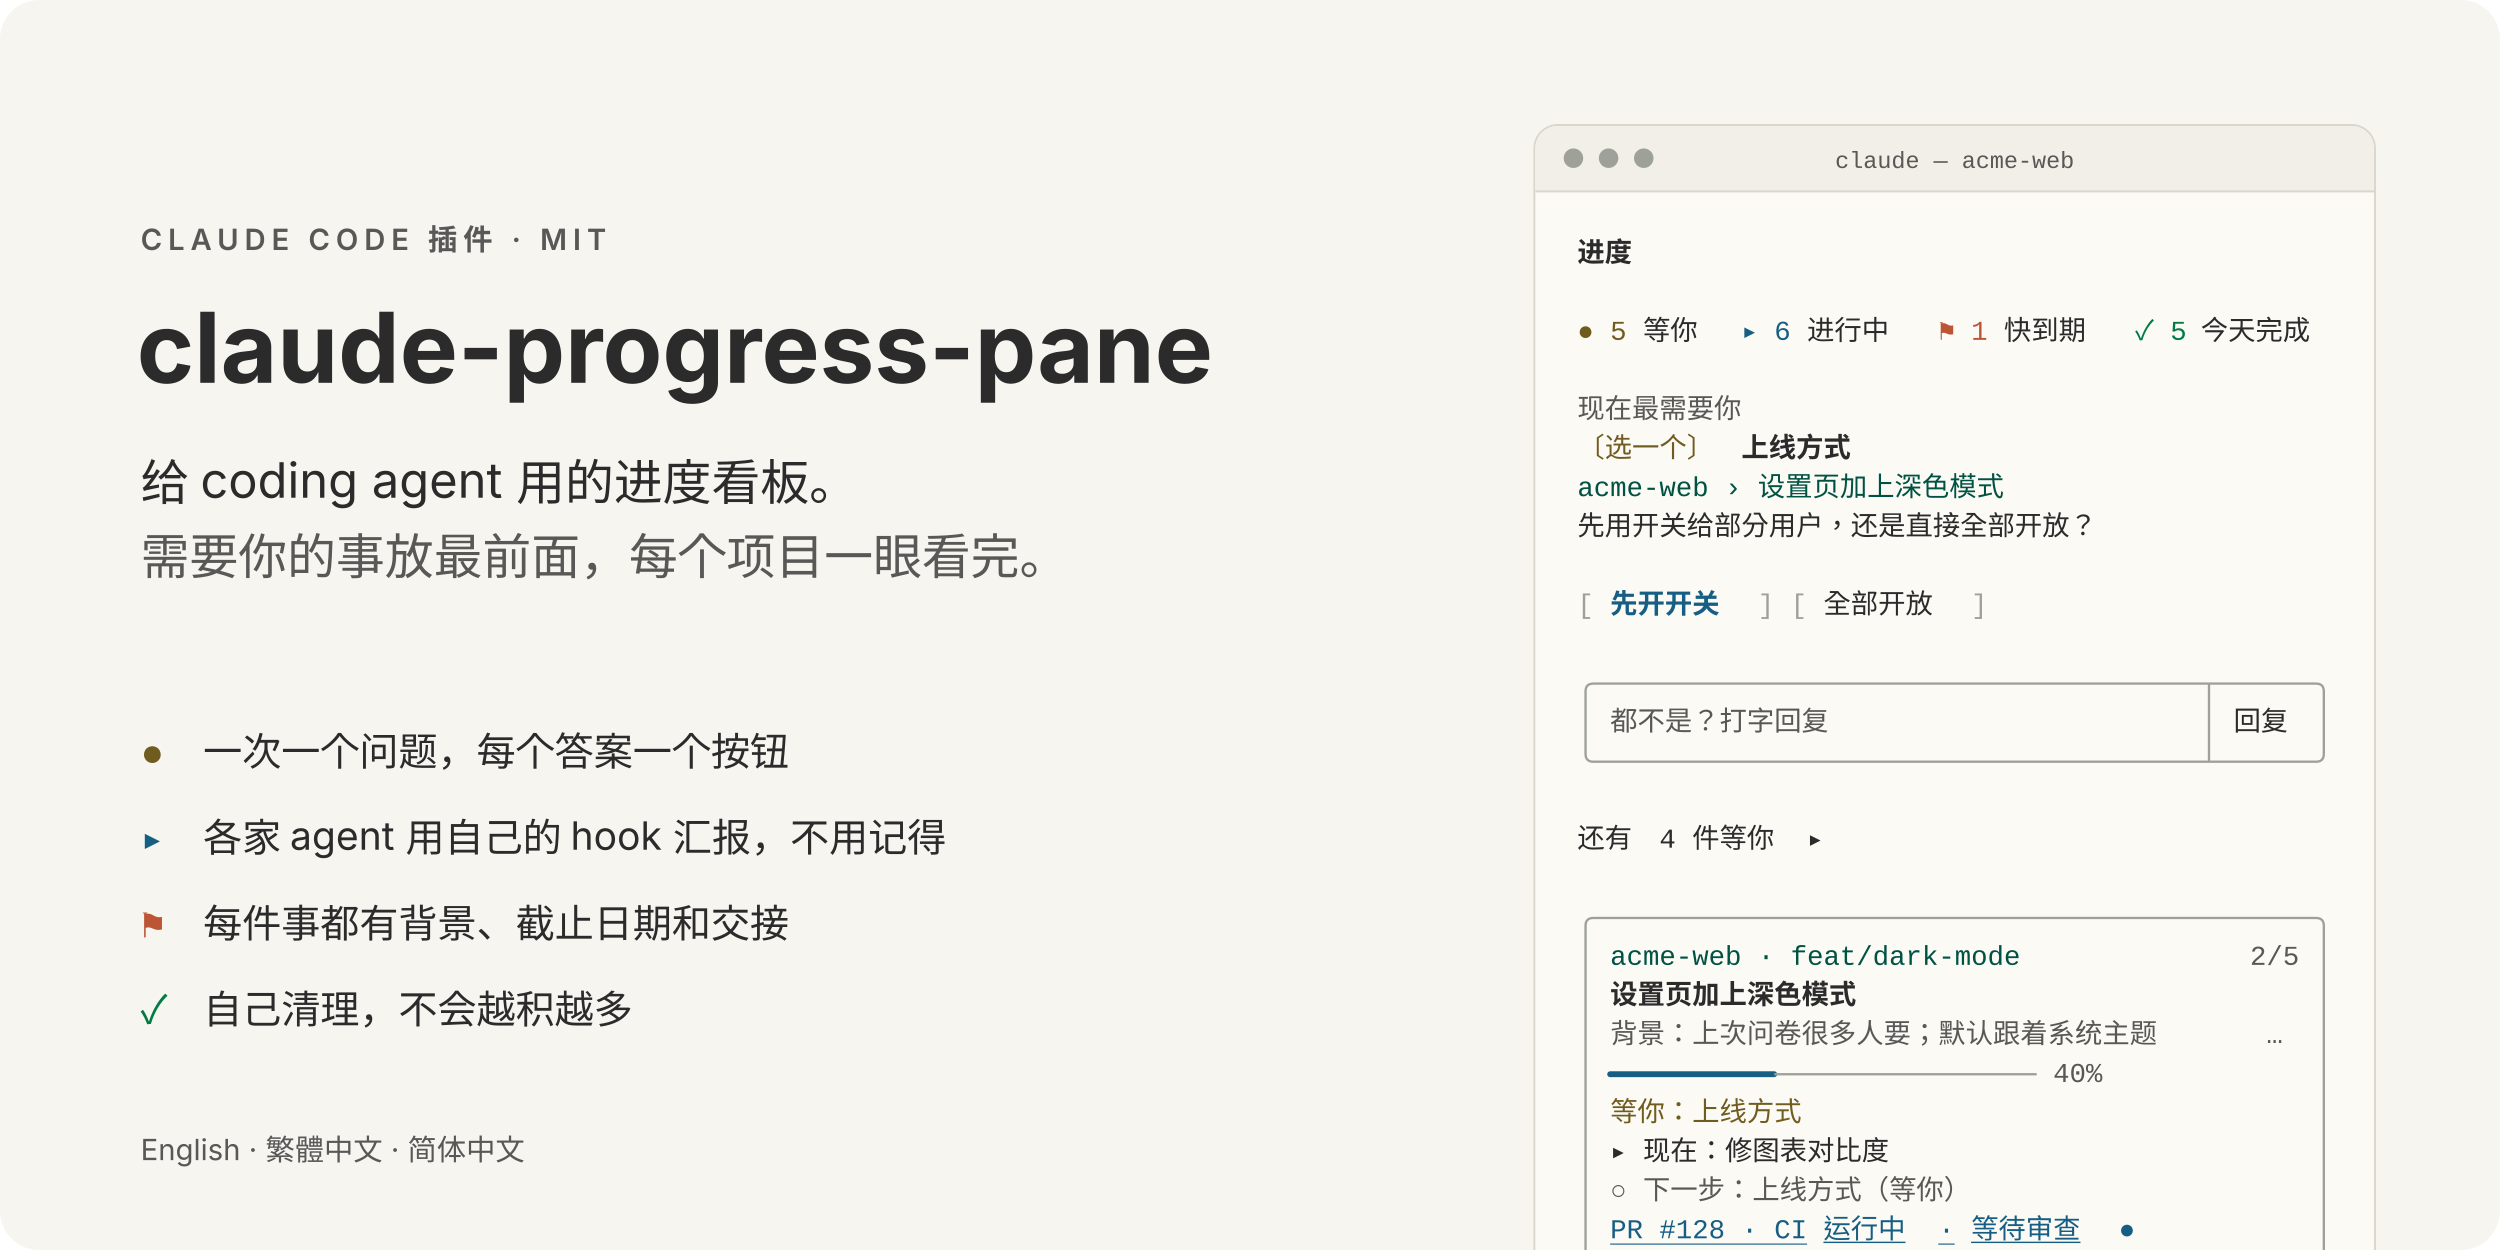
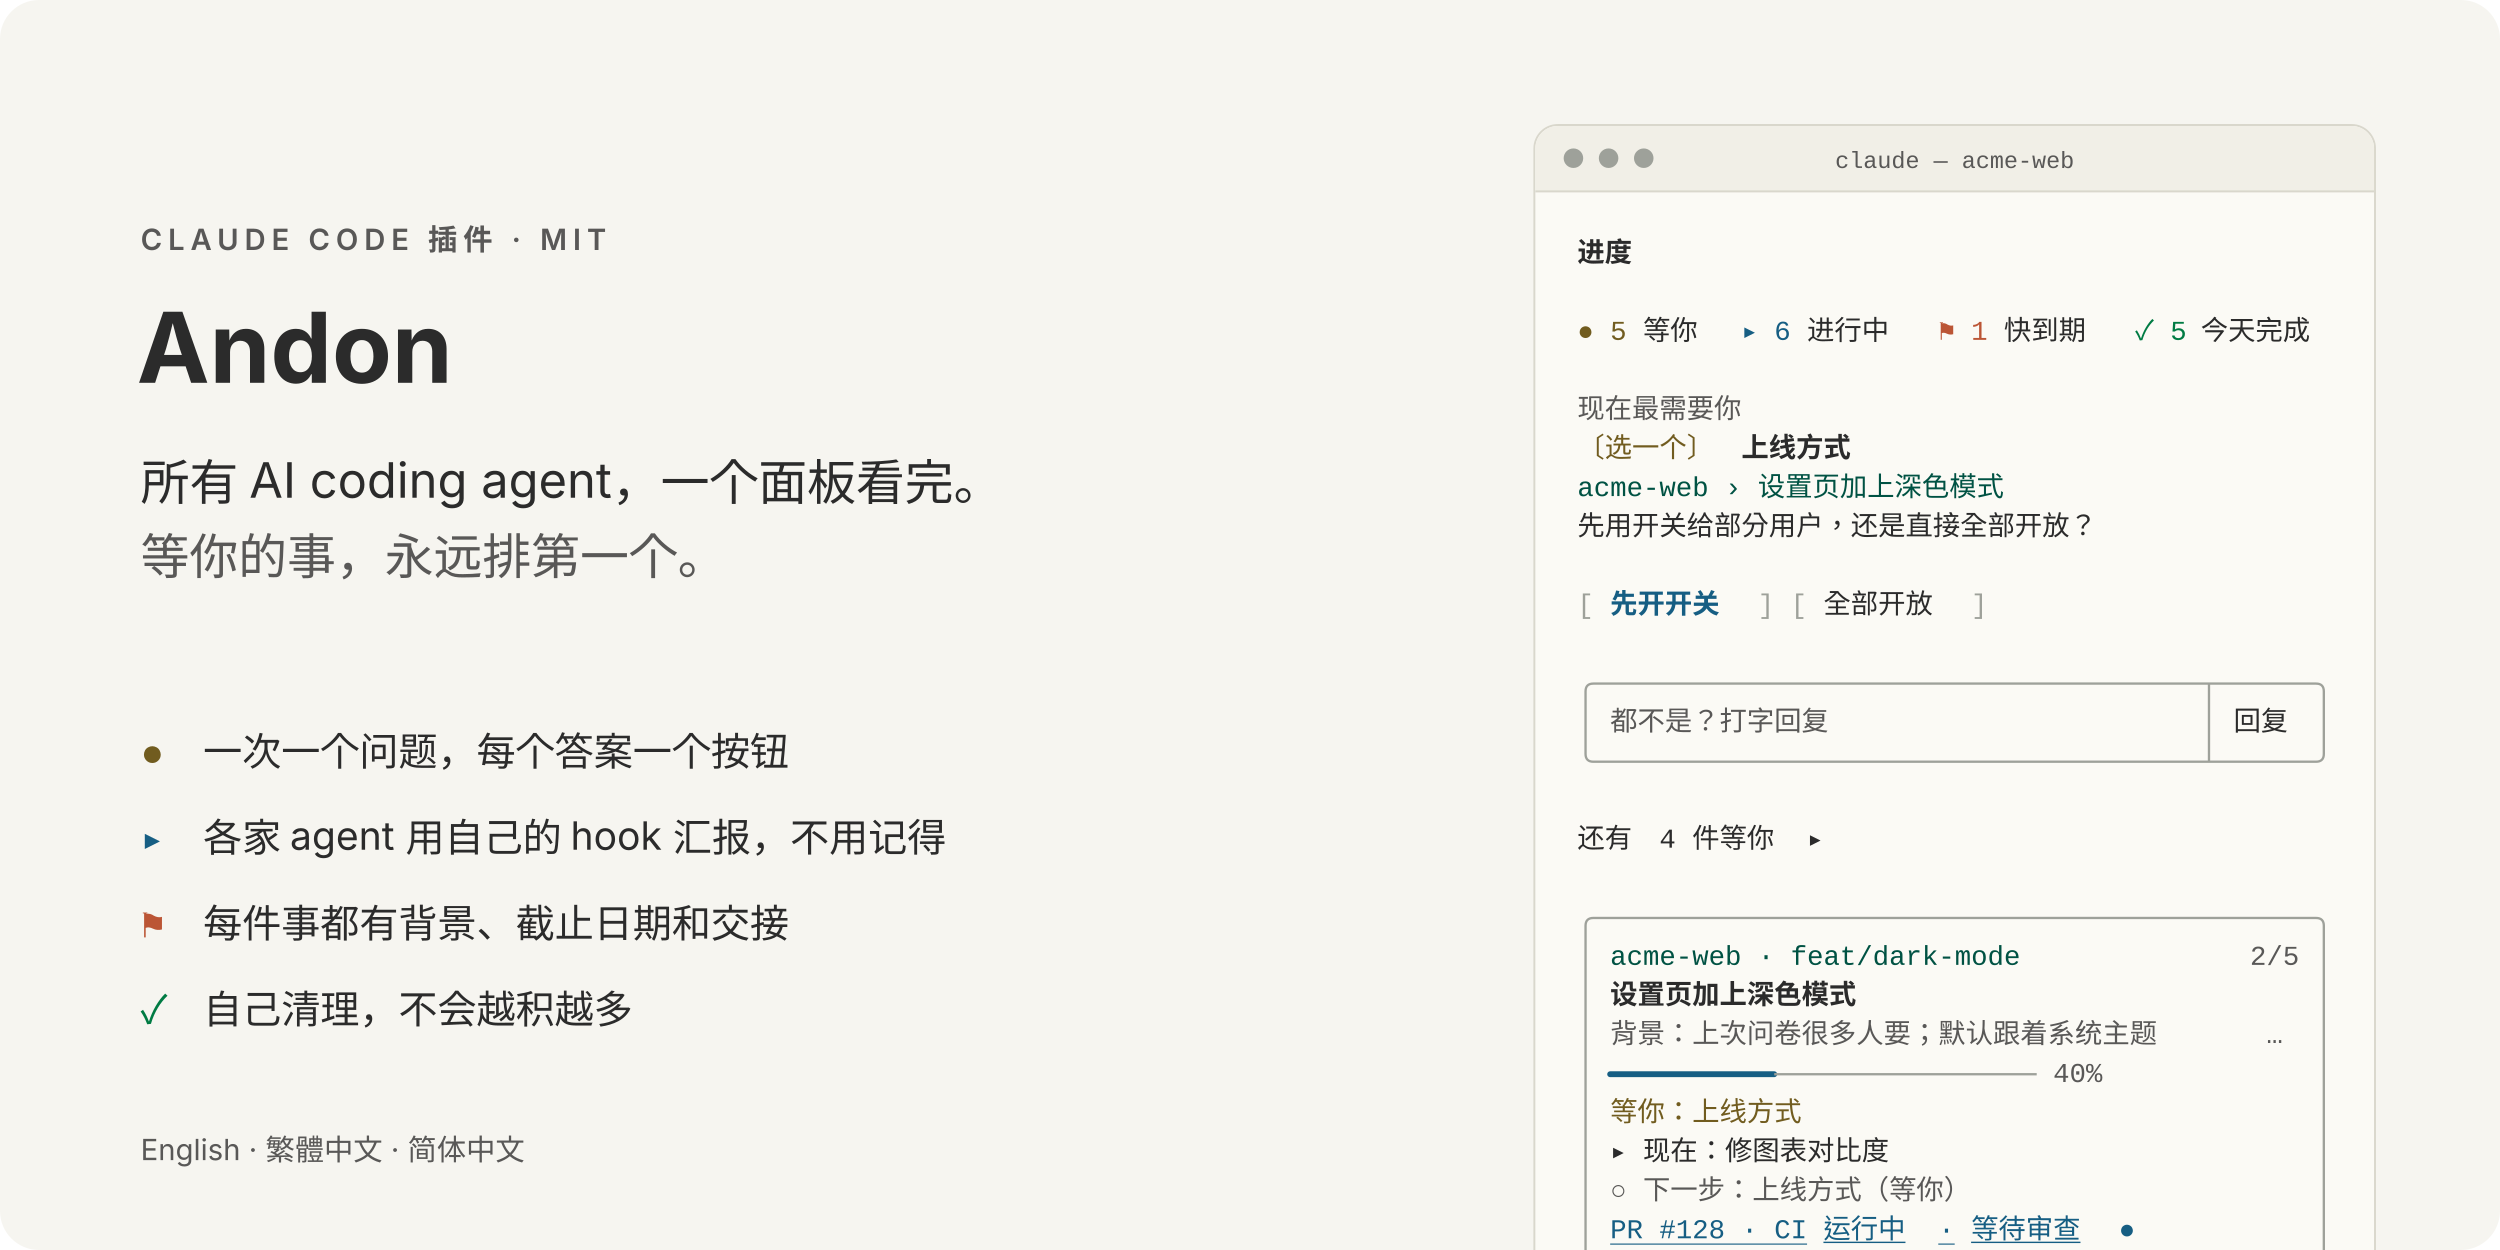
- <svg xmlns="http://www.w3.org/2000/svg" width="1280" height="640" viewBox="0 0 1280 640" role="img" aria-label="claude-progress-pane: 给 coding agent 用的进度看板。 需要你的事放最前面，每个项目一眼看完。">
+ <svg xmlns="http://www.w3.org/2000/svg" width="1280" height="640" viewBox="0 0 1280 640" role="img" aria-label="Andon: 所有 AI coding agent，一个面板看完。 等你的事，永远排第一个。">
  <defs>
    <clipPath id="edge">
      <rect width="1280" height="640" rx="20" />
    </clipPath>
  </defs>
  <g clip-path="url(#edge)">
    <rect width="1280" height="640" fill="#f6f5f0" />
    <text x="72" y="128" font-family="-apple-system, BlinkMacSystemFont, 'Segoe UI', 'Noto Sans TC', 'Noto Sans SC', 'PingFang TC', 'Microsoft JhengHei', 'Microsoft YaHei', sans-serif" font-size="15" font-weight="600" letter-spacing="3" fill="#595857">CLAUDE CODE 插件  ·  MIT</text>
-     <text x="70" y="196" font-family="-apple-system, BlinkMacSystemFont, 'Segoe UI', 'Noto Sans TC', 'Noto Sans SC', 'PingFang TC', 'Microsoft JhengHei', 'Microsoft YaHei', sans-serif" font-size="50" font-weight="700" fill="#2b2b2b">claude-progress-pane</text>
-     <text x="72" y="256" font-family="-apple-system, BlinkMacSystemFont, 'Segoe UI', 'Noto Sans TC', 'Noto Sans SC', 'PingFang TC', 'Microsoft JhengHei', 'Microsoft YaHei', sans-serif" font-size="25" fill="#2b2b2b">给 coding agent 用的进度看板。</text>
-     <text x="72" y="294" font-family="-apple-system, BlinkMacSystemFont, 'Segoe UI', 'Noto Sans TC', 'Noto Sans SC', 'PingFang TC', 'Microsoft JhengHei', 'Microsoft YaHei', sans-serif" font-size="25" fill="#595857">需要你的事放最前面，每个项目一眼看完。</text>
+     <text x="70" y="196" font-family="-apple-system, BlinkMacSystemFont, 'Segoe UI', 'Noto Sans TC', 'Noto Sans SC', 'PingFang TC', 'Microsoft JhengHei', 'Microsoft YaHei', sans-serif" font-size="50" font-weight="700" fill="#2b2b2b">Andon</text>
+     <text x="72" y="256" font-family="-apple-system, BlinkMacSystemFont, 'Segoe UI', 'Noto Sans TC', 'Noto Sans SC', 'PingFang TC', 'Microsoft JhengHei', 'Microsoft YaHei', sans-serif" font-size="25" fill="#2b2b2b">所有 AI coding agent，一个面板看完。</text>
+     <text x="72" y="294" font-family="-apple-system, BlinkMacSystemFont, 'Segoe UI', 'Noto Sans TC', 'Noto Sans SC', 'PingFang TC', 'Microsoft JhengHei', 'Microsoft YaHei', sans-serif" font-size="25" fill="#595857">等你的事，永远排第一个。</text>
    <text x="72" y="392" font-family="ui-monospace, SFMono-Regular, Menlo, Consolas, 'Liberation Mono', 'Noto Sans Mono CJK TC', 'Noto Sans CJK TC', 'PingFang TC', 'Microsoft JhengHei', monospace" font-size="20" fill="#715C1F">●</text>
    <text x="104" y="392" font-family="-apple-system, BlinkMacSystemFont, 'Segoe UI', 'Noto Sans TC', 'Noto Sans SC', 'PingFang TC', 'Microsoft JhengHei', 'Microsoft YaHei', sans-serif" font-size="20" fill="#2b2b2b">一次一个问题，每个答案一个按钮</text>
    <text x="72" y="436" font-family="ui-monospace, SFMono-Regular, Menlo, Consolas, 'Liberation Mono', 'Noto Sans Mono CJK TC', 'Noto Sans CJK TC', 'PingFang TC', 'Microsoft JhengHei', monospace" font-size="20" fill="#165E83">▸</text>
    <text x="104" y="436" font-family="-apple-system, BlinkMacSystemFont, 'Segoe UI', 'Noto Sans TC', 'Noto Sans SC', 'PingFang TC', 'Microsoft JhengHei', 'Microsoft YaHei', sans-serif" font-size="20" fill="#2b2b2b">各家 agent 用自己的 hook 汇报，不用记得</text>
    <text x="72" y="480" font-family="ui-monospace, SFMono-Regular, Menlo, Consolas, 'Liberation Mono', 'Noto Sans Mono CJK TC', 'Noto Sans CJK TC', 'PingFang TC', 'Microsoft JhengHei', monospace" font-size="20" fill="#BB5535">⚑</text>
    <text x="104" y="480" font-family="-apple-system, BlinkMacSystemFont, 'Segoe UI', 'Noto Sans TC', 'Noto Sans SC', 'PingFang TC', 'Microsoft JhengHei', 'Microsoft YaHei', sans-serif" font-size="20" fill="#2b2b2b">每件事都有背景、截止日期和交接</text>
    <text x="72" y="524" font-family="ui-monospace, SFMono-Regular, Menlo, Consolas, 'Liberation Mono', 'Noto Sans Mono CJK TC', 'Noto Sans CJK TC', 'PingFang TC', 'Microsoft JhengHei', monospace" font-size="20" fill="#007B43">✓</text>
    <text x="104" y="524" font-family="-apple-system, BlinkMacSystemFont, 'Segoe UI', 'Noto Sans TC', 'Noto Sans SC', 'PingFang TC', 'Microsoft JhengHei', 'Microsoft YaHei', sans-serif" font-size="20" fill="#2b2b2b">自己清理，不会越积越多</text>
    <text x="72" y="594" font-family="-apple-system, BlinkMacSystemFont, 'Segoe UI', 'Noto Sans TC', 'Noto Sans SC', 'PingFang TC', 'Microsoft JhengHei', 'Microsoft YaHei', sans-serif" font-size="15" fill="#595857">English  ·  繁體中文  ·  简体中文</text>
    <g transform="translate(785.6 64)">
      <rect width="430.4" height="738" rx="12" fill="#fbfaf5" stroke="#d9d7cc" />
      <path d="M12 0.5h406.4a11.5 11.5 0 0 1 11.5 11.5v22h-429.4v-22a11.5 11.5 0 0 1 11.5-11.5z" fill="#f1efe7" />
      <line x1="0.5" y1="34" x2="429.9" y2="34" stroke="#d9d7cc" />
      <g fill="#9EA19A">
        <circle cx="20" cy="17" r="5" />
        <circle cx="38" cy="17" r="5" />
        <circle cx="56" cy="17" r="5" />
      </g>
      <text x="215.2" y="22" text-anchor="middle" font-family="ui-monospace, SFMono-Regular, Menlo, Consolas, 'Liberation Mono', 'Noto Sans Mono CJK TC', 'Noto Sans CJK TC', 'PingFang TC', 'Microsoft JhengHei', monospace" font-size="12" fill="#595857">claude  —  acme-web</text>
      <g font-family="ui-monospace, SFMono-Regular, Menlo, Consolas, 'Liberation Mono', 'Noto Sans Mono CJK TC', 'Noto Sans CJK TC', 'PingFang TC', 'Microsoft JhengHei', monospace" font-size="14" style="white-space:pre" xml:space="preserve">
        <path d="M38.8 486h84" fill="none" stroke="#165E83" stroke-width="3" stroke-linecap="round" />
        <path d="M26.2 296V290q0 -4 4 -4H30.4M30.4 286h310.8M341.2 286h8.4M345.4 286V296M349.6 286h50.4M400 286H400.2q4 0 4 4V296M26.2 296v20M345.4 296v20M404.2 296v20M26.2 316V322q0 4 4 4H30.4M30.4 326h310.8M341.2 326h8.4M345.4 326V316M349.6 326h50.4M400 326H400.2q4 0 4 -4V316M26.2 416V410q0 -4 4 -4H30.4M30.4 406h369.6M400 406H400.2q4 0 4 4V416M26.2 416v20M404.2 416v20M26.2 436v20M404.2 436v20M26.2 456v20M404.2 456v20M26.2 476v20M122.8 486h134.4M404.2 476v20M26.2 496v20M404.2 496v20M26.2 516v20M404.2 516v20M26.2 536v20M404.2 536v20M26.2 556v20M404.2 556v20M26.2 576v20M404.2 576v20" fill="none" stroke="#9EA19A" stroke-width="1.2" stroke-linecap="butt" />
        <text x="22.0" y="70" textLength="33.6" lengthAdjust="spacingAndGlyphs" fill="#2b2b2b" font-weight="700">进度</text>
        <text x="22.0" y="110" textLength="25.2" lengthAdjust="spacingAndGlyphs" fill="#715C1F">● 5</text>
        <text x="55.6" y="110" textLength="33.6" lengthAdjust="spacingAndGlyphs" fill="#2b2b2b">等你</text>
        <text x="106.0" y="110" textLength="25.2" lengthAdjust="spacingAndGlyphs" fill="#165E83">▸ 6</text>
        <text x="139.6" y="110" textLength="50.4" lengthAdjust="spacingAndGlyphs" fill="#2b2b2b">进行中</text>
        <text x="206.8" y="110" textLength="25.2" lengthAdjust="spacingAndGlyphs" fill="#BB5535">⚑ 1</text>
        <text x="240.4" y="110" textLength="50.4" lengthAdjust="spacingAndGlyphs" fill="#2b2b2b">快到期</text>
        <text x="307.6" y="110" textLength="25.2" lengthAdjust="spacingAndGlyphs" fill="#007B43">✓ 5</text>
        <text x="341.2" y="110" textLength="67.2" lengthAdjust="spacingAndGlyphs" fill="#2b2b2b">今天完成</text>
        <text x="22.0" y="150" textLength="100.8" lengthAdjust="spacingAndGlyphs" fill="#595857">现在最需要你</text>
        <text x="22.0" y="170" textLength="84.0" lengthAdjust="spacingAndGlyphs" fill="#715C1F">〔选一个〕</text>
        <text x="106.0" y="170" textLength="67.2" lengthAdjust="spacingAndGlyphs" fill="#2b2b2b" font-weight="700">上线方式</text>
        <text x="22.0" y="190" textLength="84.0" lengthAdjust="spacingAndGlyphs" fill="#005243">acme-web ›</text>
        <text x="114.4" y="190" textLength="151.2" lengthAdjust="spacingAndGlyphs" fill="#005243">设置页加上深色模式</text>
        <text x="22.0" y="210" textLength="319.2" lengthAdjust="spacingAndGlyphs" fill="#2b2b2b">先用开关给部分用户，还是直接全部开放？</text>
        <text x="22.0" y="250" textLength="8.4" lengthAdjust="spacingAndGlyphs" fill="#9EA19A">[</text>
        <text x="38.8" y="250" textLength="67.2" lengthAdjust="spacingAndGlyphs" fill="#165E83" font-weight="700">先开开关</text>
        <text x="114.4" y="250" textLength="8.4" lengthAdjust="spacingAndGlyphs" fill="#9EA19A">]</text>
        <text x="131.2" y="250" textLength="8.4" lengthAdjust="spacingAndGlyphs" fill="#9EA19A">[</text>
        <text x="148.0" y="250" textLength="67.2" lengthAdjust="spacingAndGlyphs" fill="#2b2b2b">全部开放</text>
        <text x="223.6" y="250" textLength="8.4" lengthAdjust="spacingAndGlyphs" fill="#9EA19A">]</text>
        <text x="38.8" y="310" textLength="134.4" lengthAdjust="spacingAndGlyphs" fill="#595857">都不是？打字回复</text>
        <text x="358.0" y="310" textLength="33.6" lengthAdjust="spacingAndGlyphs" fill="#2b2b2b">回复</text>
        <text x="22.0" y="370" textLength="33.6" lengthAdjust="spacingAndGlyphs" fill="#2b2b2b">还有</text>
        <text x="64.0" y="370" textLength="8.4" lengthAdjust="spacingAndGlyphs" fill="#2b2b2b">4</text>
        <text x="80.8" y="370" textLength="50.4" lengthAdjust="spacingAndGlyphs" fill="#2b2b2b">件等你</text>
        <text x="139.6" y="370" textLength="8.4" lengthAdjust="spacingAndGlyphs" fill="#2b2b2b">▸</text>
        <text x="38.8" y="430" textLength="210.0" lengthAdjust="spacingAndGlyphs" fill="#005243">acme-web · feat/dark-mode</text>
        <text x="366.4" y="430" textLength="25.2" lengthAdjust="spacingAndGlyphs" fill="#595857">2/5</text>
        <text x="38.8" y="450" textLength="151.2" lengthAdjust="spacingAndGlyphs" fill="#2b2b2b" font-weight="700">设置页加上深色模式</text>
        <text x="38.8" y="470" textLength="336.0" lengthAdjust="spacingAndGlyphs" fill="#595857">背景：上次问卷很多人要；默认跟着系统主题</text>
        <text x="374.8" y="470" textLength="8.4" lengthAdjust="spacingAndGlyphs" fill="#595857">…</text>
        <text x="265.6" y="490" textLength="25.2" lengthAdjust="spacingAndGlyphs" fill="#595857">40%</text>
        <text x="38.8" y="510" textLength="117.6" lengthAdjust="spacingAndGlyphs" fill="#715C1F">等你：上线方式</text>
        <text x="38.8" y="530" textLength="8.4" lengthAdjust="spacingAndGlyphs" fill="#2b2b2b">▸</text>
        <text x="55.6" y="530" textLength="151.2" lengthAdjust="spacingAndGlyphs" fill="#2b2b2b">现在：修图表对比度</text>
        <text x="38.8" y="550" textLength="8.4" lengthAdjust="spacingAndGlyphs" fill="#595857">○</text>
        <text x="55.6" y="550" textLength="201.6" lengthAdjust="spacingAndGlyphs" fill="#595857">下一步：上线方式（等你）</text>
        <text x="38.8" y="570" textLength="100.8" lengthAdjust="spacingAndGlyphs" fill="#165E83" text-decoration="underline">PR #128 · CI</text>
        <text x="148.0" y="570" textLength="50.4" lengthAdjust="spacingAndGlyphs" fill="#165E83" text-decoration="underline">运行中</text>
        <text x="206.8" y="570" textLength="8.4" lengthAdjust="spacingAndGlyphs" fill="#165E83" text-decoration="underline">·</text>
        <text x="223.6" y="570" textLength="67.2" lengthAdjust="spacingAndGlyphs" fill="#165E83" text-decoration="underline">等待审查</text>
        <text x="299.2" y="570" textLength="8.4" lengthAdjust="spacingAndGlyphs" fill="#165E83">●</text>
      </g>
    </g>
  </g>
</svg>
